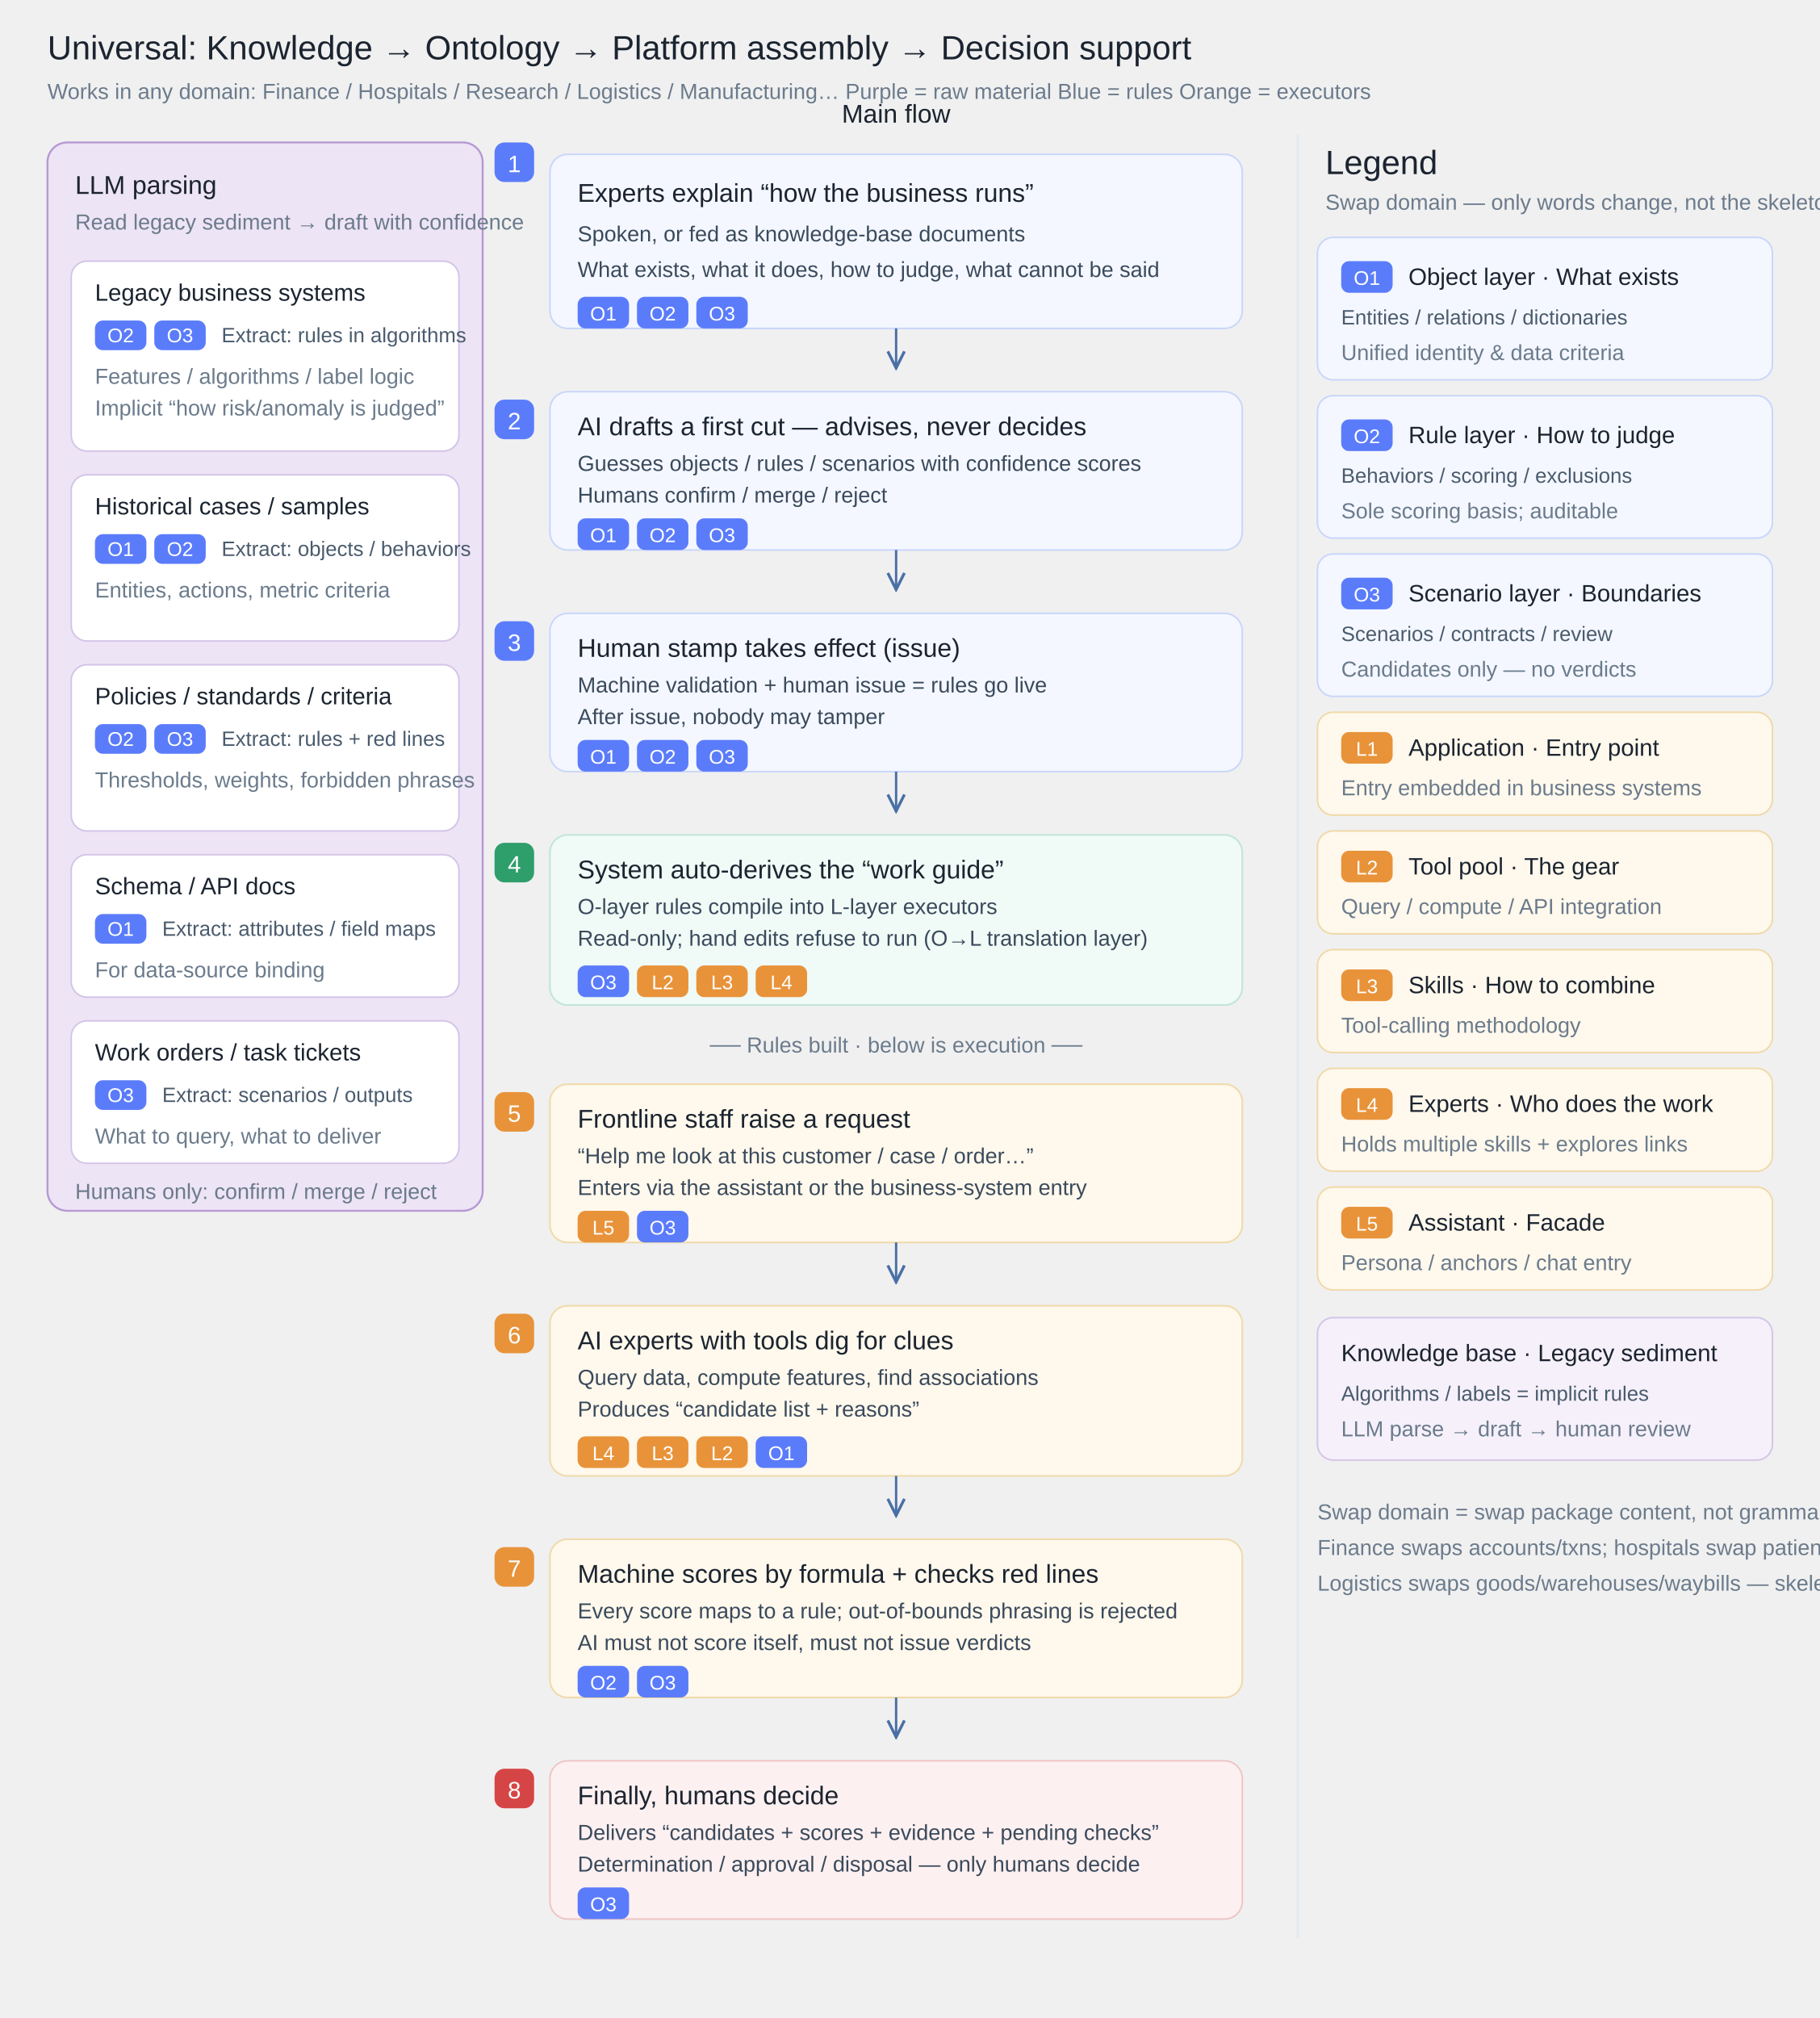
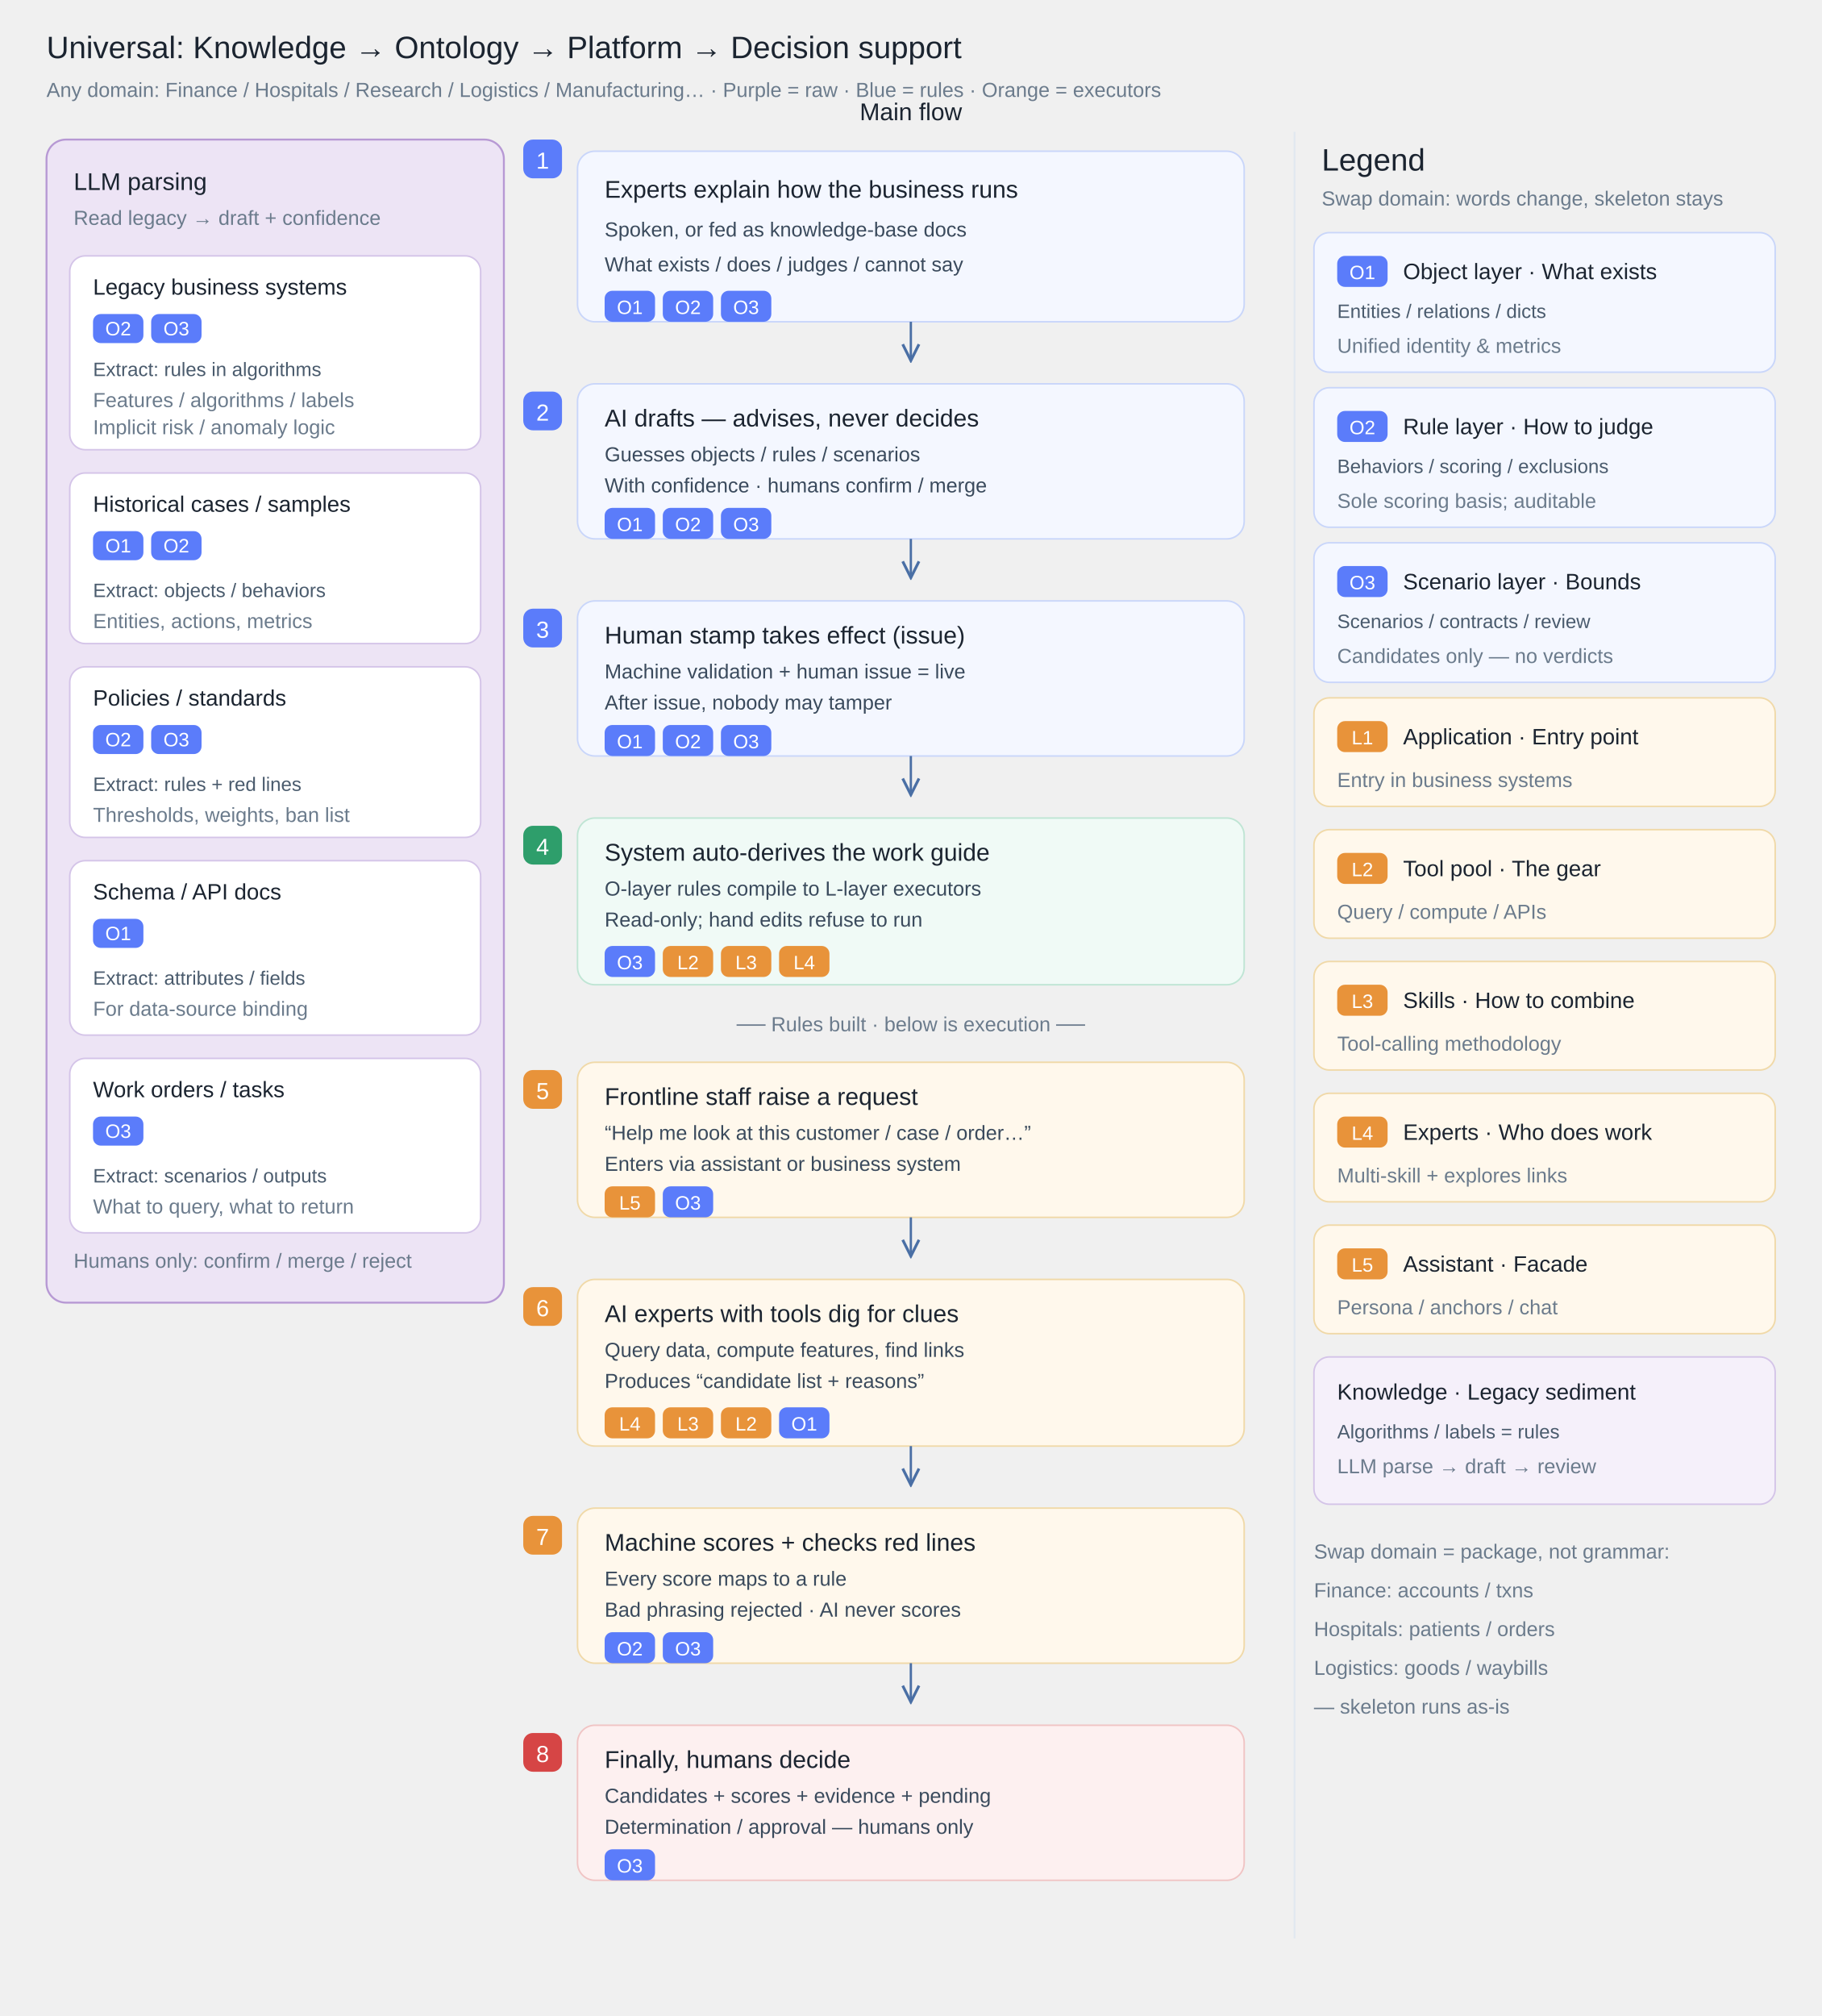
- <svg xmlns="http://www.w3.org/2000/svg" viewBox="0 0 920 1020">
+ <svg xmlns="http://www.w3.org/2000/svg" viewBox="0 0 940 1040">
  <defs>
    <marker id="a1" markerWidth="9" markerHeight="9" refX="8" refY="4.5" orient="auto">
      <path d="M1,1 L8,4.5 L1,8" fill="none" stroke="#4A6FA5" stroke-width="1.2" />
    </marker>
  </defs>
  <style>
-     .hd { font: 17px/500 -apple-system,'Segoe UI','Helvetica Neue',Arial,sans-serif; fill:#1B2430; }
-     .tt { font: 13px/500 -apple-system,'Segoe UI','Helvetica Neue',Arial,sans-serif; fill:#1B2430; }
-     .bd { font: 11px/400 -apple-system,'Segoe UI','Helvetica Neue',Arial,sans-serif; fill:#3A4A5C; }
-     .sm { font: 11px/400 -apple-system,'Segoe UI','Helvetica Neue',Arial,sans-serif; fill:#6B7B8C; }
+     .hd { font: 16px/500 -apple-system,'Segoe UI','Helvetica Neue',Arial,sans-serif; fill:#1B2430; }
+     .tt { font: 12.5px/500 -apple-system,'Segoe UI','Helvetica Neue',Arial,sans-serif; fill:#1B2430; }
+     .bd { font: 10.5px/400 -apple-system,'Segoe UI','Helvetica Neue',Arial,sans-serif; fill:#3A4A5C; }
+     .sm { font: 10.5px/400 -apple-system,'Segoe UI','Helvetica Neue',Arial,sans-serif; fill:#6B7B8C; }
    .kw { font: 12px/500 -apple-system,'Segoe UI','Helvetica Neue',Arial,sans-serif; fill:#FFFFFF; }
    .chip { font: 10px/500 -apple-system,'Segoe UI','Helvetica Neue',Arial,sans-serif; fill:#FFFFFF; }
-     .lgT { font: 12px/500 -apple-system,'Segoe UI','Helvetica Neue',Arial,sans-serif; fill:#1B2430; }
-     .lgB { font: 10.5px/400 -apple-system,'Segoe UI','Helvetica Neue',Arial,sans-serif; fill:#4A5B6D; }
+     .lgT { font: 11.5px/500 -apple-system,'Segoe UI','Helvetica Neue',Arial,sans-serif; fill:#1B2430; }
+     .lgB { font: 10px/400 -apple-system,'Segoe UI','Helvetica Neue',Arial,sans-serif; fill:#4A5B6D; }
  </style>
-   <text x="24" y="30" class="hd">Universal: Knowledge → Ontology → Platform assembly → Decision support</text>
-   <text x="24" y="50" class="sm">Works in any domain: Finance / Hospitals / Research / Logistics / Manufacturing…   Purple = raw material   Blue = rules   Orange = executors</text>
-   <rect x="24" y="72" width="220" height="540" rx="10" fill="#EDE4F5" stroke="#B799D4" stroke-width="1" />
+   <text x="24" y="30" class="hd">Universal: Knowledge → Ontology → Platform → Decision support</text>
+   <text x="24" y="50" class="sm">Any domain: Finance / Hospitals / Research / Logistics / Manufacturing…  ·  Purple = raw  ·  Blue = rules  ·  Orange = executors</text>
+   <rect x="24" y="72" width="236" height="600" rx="10" fill="#EDE4F5" stroke="#B799D4" stroke-width="1" />
  <text x="38" y="98" class="tt">LLM parsing</text>
-   <text x="38" y="116" class="sm">Read legacy sediment → draft with confidence</text>
-   <rect x="36" y="132" width="196" height="96" rx="8" fill="#FFFFFF" stroke="#D4C4E8" stroke-width="0.8" />
+   <text x="38" y="116" class="sm">Read legacy → draft + confidence</text>
+   <rect x="36" y="132" width="212" height="100" rx="8" fill="#FFFFFF" stroke="#D4C4E8" stroke-width="0.8" />
  <text x="48" y="152" class="lgT">Legacy business systems</text>
  <rect x="48" y="162" width="26" height="15" rx="4" fill="#5B7CFA" />
  <text x="61" y="173" class="chip" text-anchor="middle">O2</text>
  <rect x="78" y="162" width="26" height="15" rx="4" fill="#5B7CFA" />
  <text x="91" y="173" class="chip" text-anchor="middle">O3</text>
-   <text x="112" y="173" class="lgB">Extract: rules in algorithms</text>
-   <text x="48" y="194" class="sm">Features / algorithms / label logic</text>
-   <text x="48" y="210" class="sm">Implicit “how risk/anomaly is judged”</text>
-   <rect x="36" y="240" width="196" height="84" rx="8" fill="#FFFFFF" stroke="#D4C4E8" stroke-width="0.8" />
-   <text x="48" y="260" class="lgT">Historical cases / samples</text>
-   <rect x="48" y="270" width="26" height="15" rx="4" fill="#5B7CFA" />
-   <text x="61" y="281" class="chip" text-anchor="middle">O1</text>
-   <rect x="78" y="270" width="26" height="15" rx="4" fill="#5B7CFA" />
-   <text x="91" y="281" class="chip" text-anchor="middle">O2</text>
-   <text x="112" y="281" class="lgB">Extract: objects / behaviors</text>
-   <text x="48" y="302" class="sm">Entities, actions, metric criteria</text>
-   <rect x="36" y="336" width="196" height="84" rx="8" fill="#FFFFFF" stroke="#D4C4E8" stroke-width="0.8" />
-   <text x="48" y="356" class="lgT">Policies / standards / criteria</text>
-   <rect x="48" y="366" width="26" height="15" rx="4" fill="#5B7CFA" />
-   <text x="61" y="377" class="chip" text-anchor="middle">O2</text>
-   <rect x="78" y="366" width="26" height="15" rx="4" fill="#5B7CFA" />
-   <text x="91" y="377" class="chip" text-anchor="middle">O3</text>
-   <text x="112" y="377" class="lgB">Extract: rules + red lines</text>
-   <text x="48" y="398" class="sm">Thresholds, weights, forbidden phrases</text>
-   <rect x="36" y="432" width="196" height="72" rx="8" fill="#FFFFFF" stroke="#D4C4E8" stroke-width="0.8" />
-   <text x="48" y="452" class="lgT">Schema / API docs</text>
-   <rect x="48" y="462" width="26" height="15" rx="4" fill="#5B7CFA" />
-   <text x="61" y="473" class="chip" text-anchor="middle">O1</text>
-   <text x="82" y="473" class="lgB">Extract: attributes / field maps</text>
-   <text x="48" y="494" class="sm">For data-source binding</text>
-   <rect x="36" y="516" width="196" height="72" rx="8" fill="#FFFFFF" stroke="#D4C4E8" stroke-width="0.8" />
-   <text x="48" y="536" class="lgT">Work orders / task tickets</text>
-   <rect x="48" y="546" width="26" height="15" rx="4" fill="#5B7CFA" />
-   <text x="61" y="557" class="chip" text-anchor="middle">O3</text>
-   <text x="82" y="557" class="lgB">Extract: scenarios / outputs</text>
-   <text x="48" y="578" class="sm">What to query, what to deliver</text>
-   <text x="38" y="606" class="sm">Humans only: confirm / merge / reject</text>
-   <text x="453" y="62" class="tt" text-anchor="middle">Main flow</text>
-   <rect x="250" y="72" width="20" height="20" rx="5" fill="#5B7CFA" />
-   <text x="260" y="87" class="kw" text-anchor="middle">1</text>
-   <rect x="278" y="78" width="350" height="88" rx="9" fill="#F4F7FF" stroke="#C9D6FA" stroke-width="0.8" />
-   <text x="292" y="102" class="tt">Experts explain “how the business runs”</text>
-   <text x="292" y="122" class="bd">Spoken, or fed as knowledge-base documents</text>
-   <text x="292" y="140" class="bd">What exists, what it does, how to judge, what cannot be said</text>
-   <rect x="292" y="150" width="26" height="16" rx="4" fill="#5B7CFA" />
-   <text x="305" y="162" class="chip" text-anchor="middle">O1</text>
-   <rect x="322" y="150" width="26" height="16" rx="4" fill="#5B7CFA" />
-   <text x="335" y="162" class="chip" text-anchor="middle">O2</text>
-   <rect x="352" y="150" width="26" height="16" rx="4" fill="#5B7CFA" />
-   <text x="365" y="162" class="chip" text-anchor="middle">O3</text>
-   <line x1="453" y1="166" x2="453" y2="186" stroke="#4A6FA5" stroke-width="1.2" marker-end="url(#a1)" />
-   <rect x="250" y="202" width="20" height="20" rx="5" fill="#5B7CFA" />
-   <text x="260" y="217" class="kw" text-anchor="middle">2</text>
-   <rect x="278" y="198" width="350" height="80" rx="9" fill="#F4F7FF" stroke="#C9D6FA" stroke-width="0.8" />
-   <text x="292" y="220" class="tt">AI drafts a first cut — advises, never decides</text>
-   <text x="292" y="238" class="bd">Guesses objects / rules / scenarios with confidence scores</text>
-   <text x="292" y="254" class="bd">Humans confirm / merge / reject</text>
-   <rect x="292" y="262" width="26" height="16" rx="4" fill="#5B7CFA" />
-   <text x="305" y="274" class="chip" text-anchor="middle">O1</text>
-   <rect x="322" y="262" width="26" height="16" rx="4" fill="#5B7CFA" />
-   <text x="335" y="274" class="chip" text-anchor="middle">O2</text>
-   <rect x="352" y="262" width="26" height="16" rx="4" fill="#5B7CFA" />
-   <text x="365" y="274" class="chip" text-anchor="middle">O3</text>
-   <line x1="453" y1="278" x2="453" y2="298" stroke="#4A6FA5" stroke-width="1.2" marker-end="url(#a1)" />
-   <rect x="250" y="314" width="20" height="20" rx="5" fill="#5B7CFA" />
-   <text x="260" y="329" class="kw" text-anchor="middle">3</text>
-   <rect x="278" y="310" width="350" height="80" rx="9" fill="#F4F7FF" stroke="#C9D6FA" stroke-width="0.8" />
-   <text x="292" y="332" class="tt">Human stamp takes effect (issue)</text>
-   <text x="292" y="350" class="bd">Machine validation + human issue = rules go live</text>
-   <text x="292" y="366" class="bd">After issue, nobody may tamper</text>
-   <rect x="292" y="374" width="26" height="16" rx="4" fill="#5B7CFA" />
-   <text x="305" y="386" class="chip" text-anchor="middle">O1</text>
-   <rect x="322" y="374" width="26" height="16" rx="4" fill="#5B7CFA" />
-   <text x="335" y="386" class="chip" text-anchor="middle">O2</text>
-   <rect x="352" y="374" width="26" height="16" rx="4" fill="#5B7CFA" />
-   <text x="365" y="386" class="chip" text-anchor="middle">O3</text>
-   <line x1="453" y1="390" x2="453" y2="410" stroke="#4A6FA5" stroke-width="1.2" marker-end="url(#a1)" />
-   <rect x="250" y="426" width="20" height="20" rx="5" fill="#2E9E6B" />
-   <text x="260" y="441" class="kw" text-anchor="middle">4</text>
-   <rect x="278" y="422" width="350" height="86" rx="9" fill="#F0FAF6" stroke="#BFE5D4" stroke-width="0.8" />
-   <text x="292" y="444" class="tt">System auto-derives the “work guide”</text>
-   <text x="292" y="462" class="bd">O-layer rules compile into L-layer executors</text>
-   <text x="292" y="478" class="bd">Read-only; hand edits refuse to run (O→L translation layer)</text>
-   <rect x="292" y="488" width="26" height="16" rx="4" fill="#5B7CFA" />
-   <text x="305" y="500" class="chip" text-anchor="middle">O3</text>
-   <rect x="322" y="488" width="26" height="16" rx="4" fill="#E8933A" />
-   <text x="335" y="500" class="chip" text-anchor="middle">L2</text>
-   <rect x="352" y="488" width="26" height="16" rx="4" fill="#E8933A" />
-   <text x="365" y="500" class="chip" text-anchor="middle">L3</text>
-   <rect x="382" y="488" width="26" height="16" rx="4" fill="#E8933A" />
-   <text x="395" y="500" class="chip" text-anchor="middle">L4</text>
-   <text x="453" y="532" class="sm" text-anchor="middle">── Rules built · below is execution ──</text>
-   <rect x="250" y="552" width="20" height="20" rx="5" fill="#E8933A" />
-   <text x="260" y="567" class="kw" text-anchor="middle">5</text>
-   <rect x="278" y="548" width="350" height="80" rx="9" fill="#FFF8EC" stroke="#F0D9A8" stroke-width="0.8" />
-   <text x="292" y="570" class="tt">Frontline staff raise a request</text>
-   <text x="292" y="588" class="bd">“Help me look at this customer / case / order…”</text>
-   <text x="292" y="604" class="bd">Enters via the assistant or the business-system entry</text>
-   <rect x="292" y="612" width="26" height="16" rx="4" fill="#E8933A" />
-   <text x="305" y="624" class="chip" text-anchor="middle">L5</text>
-   <rect x="322" y="612" width="26" height="16" rx="4" fill="#5B7CFA" />
-   <text x="335" y="624" class="chip" text-anchor="middle">O3</text>
-   <line x1="453" y1="628" x2="453" y2="648" stroke="#4A6FA5" stroke-width="1.2" marker-end="url(#a1)" />
-   <rect x="250" y="664" width="20" height="20" rx="5" fill="#E8933A" />
-   <text x="260" y="679" class="kw" text-anchor="middle">6</text>
-   <rect x="278" y="660" width="350" height="86" rx="9" fill="#FFF8EC" stroke="#F0D9A8" stroke-width="0.8" />
-   <text x="292" y="682" class="tt">AI experts with tools dig for clues</text>
-   <text x="292" y="700" class="bd">Query data, compute features, find associations</text>
-   <text x="292" y="716" class="bd">Produces “candidate list + reasons”</text>
-   <rect x="292" y="726" width="26" height="16" rx="4" fill="#E8933A" />
-   <text x="305" y="738" class="chip" text-anchor="middle">L4</text>
-   <rect x="322" y="726" width="26" height="16" rx="4" fill="#E8933A" />
-   <text x="335" y="738" class="chip" text-anchor="middle">L3</text>
-   <rect x="352" y="726" width="26" height="16" rx="4" fill="#E8933A" />
-   <text x="365" y="738" class="chip" text-anchor="middle">L2</text>
-   <rect x="382" y="726" width="26" height="16" rx="4" fill="#5B7CFA" />
-   <text x="395" y="738" class="chip" text-anchor="middle">O1</text>
-   <line x1="453" y1="746" x2="453" y2="766" stroke="#4A6FA5" stroke-width="1.2" marker-end="url(#a1)" />
-   <rect x="250" y="782" width="20" height="20" rx="5" fill="#E8933A" />
-   <text x="260" y="797" class="kw" text-anchor="middle">7</text>
-   <rect x="278" y="778" width="350" height="80" rx="9" fill="#FFF8EC" stroke="#F0D9A8" stroke-width="0.8" />
-   <text x="292" y="800" class="tt">Machine scores by formula + checks red lines</text>
-   <text x="292" y="818" class="bd">Every score maps to a rule; out-of-bounds phrasing is rejected</text>
-   <text x="292" y="834" class="bd">AI must not score itself, must not issue verdicts</text>
-   <rect x="292" y="842" width="26" height="16" rx="4" fill="#5B7CFA" />
-   <text x="305" y="854" class="chip" text-anchor="middle">O2</text>
-   <rect x="322" y="842" width="26" height="16" rx="4" fill="#5B7CFA" />
-   <text x="335" y="854" class="chip" text-anchor="middle">O3</text>
-   <line x1="453" y1="858" x2="453" y2="878" stroke="#4A6FA5" stroke-width="1.2" marker-end="url(#a1)" />
-   <rect x="250" y="894" width="20" height="20" rx="5" fill="#D64545" />
-   <text x="260" y="909" class="kw" text-anchor="middle">8</text>
-   <rect x="278" y="890" width="350" height="80" rx="9" fill="#FDF0F0" stroke="#F0C4C4" stroke-width="0.8" />
-   <text x="292" y="912" class="tt">Finally, humans decide</text>
-   <text x="292" y="930" class="bd">Delivers “candidates + scores + evidence + pending checks”</text>
-   <text x="292" y="946" class="bd">Determination / approval / disposal — only humans decide</text>
-   <rect x="292" y="954" width="26" height="16" rx="4" fill="#5B7CFA" />
-   <text x="305" y="966" class="chip" text-anchor="middle">O3</text>
-   <line x1="656" y1="68" x2="656" y2="980" stroke="#E2E8F0" stroke-width="1" />
-   <text x="670" y="88" class="hd">Legend</text>
-   <text x="670" y="106" class="sm">Swap domain — only words change, not the skeleton</text>
-   <rect x="666" y="120" width="230" height="72" rx="8" fill="#F4F7FF" stroke="#C9D6FA" stroke-width="0.8" />
-   <rect x="678" y="132" width="26" height="16" rx="4" fill="#5B7CFA" />
-   <text x="691" y="144" class="chip" text-anchor="middle">O1</text>
-   <text x="712" y="144" class="lgT">Object layer · What exists</text>
-   <text x="678" y="164" class="lgB">Entities / relations / dictionaries</text>
-   <text x="678" y="182" class="sm">Unified identity &amp; data criteria</text>
-   <rect x="666" y="200" width="230" height="72" rx="8" fill="#F4F7FF" stroke="#C9D6FA" stroke-width="0.8" />
-   <rect x="678" y="212" width="26" height="16" rx="4" fill="#5B7CFA" />
-   <text x="691" y="224" class="chip" text-anchor="middle">O2</text>
-   <text x="712" y="224" class="lgT">Rule layer · How to judge</text>
-   <text x="678" y="244" class="lgB">Behaviors / scoring / exclusions</text>
-   <text x="678" y="262" class="sm">Sole scoring basis; auditable</text>
-   <rect x="666" y="280" width="230" height="72" rx="8" fill="#F4F7FF" stroke="#C9D6FA" stroke-width="0.8" />
-   <rect x="678" y="292" width="26" height="16" rx="4" fill="#5B7CFA" />
-   <text x="691" y="304" class="chip" text-anchor="middle">O3</text>
-   <text x="712" y="304" class="lgT">Scenario layer · Boundaries</text>
-   <text x="678" y="324" class="lgB">Scenarios / contracts / review</text>
-   <text x="678" y="342" class="sm">Candidates only — no verdicts</text>
-   <rect x="666" y="360" width="230" height="52" rx="8" fill="#FFF8EC" stroke="#F0D9A8" stroke-width="0.8" />
-   <rect x="678" y="370" width="26" height="16" rx="4" fill="#E8933A" />
-   <text x="691" y="382" class="chip" text-anchor="middle">L1</text>
-   <text x="712" y="382" class="lgT">Application · Entry point</text>
-   <text x="678" y="402" class="sm">Entry embedded in business systems</text>
-   <rect x="666" y="420" width="230" height="52" rx="8" fill="#FFF8EC" stroke="#F0D9A8" stroke-width="0.8" />
-   <rect x="678" y="430" width="26" height="16" rx="4" fill="#E8933A" />
-   <text x="691" y="442" class="chip" text-anchor="middle">L2</text>
-   <text x="712" y="442" class="lgT">Tool pool · The gear</text>
-   <text x="678" y="462" class="sm">Query / compute / API integration</text>
-   <rect x="666" y="480" width="230" height="52" rx="8" fill="#FFF8EC" stroke="#F0D9A8" stroke-width="0.8" />
-   <rect x="678" y="490" width="26" height="16" rx="4" fill="#E8933A" />
-   <text x="691" y="502" class="chip" text-anchor="middle">L3</text>
-   <text x="712" y="502" class="lgT">Skills · How to combine</text>
-   <text x="678" y="522" class="sm">Tool-calling methodology</text>
-   <rect x="666" y="540" width="230" height="52" rx="8" fill="#FFF8EC" stroke="#F0D9A8" stroke-width="0.8" />
-   <rect x="678" y="550" width="26" height="16" rx="4" fill="#E8933A" />
-   <text x="691" y="562" class="chip" text-anchor="middle">L4</text>
-   <text x="712" y="562" class="lgT">Experts · Who does the work</text>
-   <text x="678" y="582" class="sm">Holds multiple skills + explores links</text>
-   <rect x="666" y="600" width="230" height="52" rx="8" fill="#FFF8EC" stroke="#F0D9A8" stroke-width="0.8" />
-   <rect x="678" y="610" width="26" height="16" rx="4" fill="#E8933A" />
-   <text x="691" y="622" class="chip" text-anchor="middle">L5</text>
-   <text x="712" y="622" class="lgT">Assistant · Facade</text>
-   <text x="678" y="642" class="sm">Persona / anchors / chat entry</text>
-   <rect x="666" y="666" width="230" height="72" rx="8" fill="#F5F0FA" stroke="#D4C4E8" stroke-width="0.8" />
-   <text x="678" y="688" class="lgT">Knowledge base · Legacy sediment</text>
-   <text x="678" y="708" class="lgB">Algorithms / labels = implicit rules</text>
-   <text x="678" y="726" class="sm">LLM parse → draft → human review</text>
-   <text x="666" y="768" class="sm">Swap domain = swap package content, not grammar:</text>
-   <text x="666" y="786" class="sm">Finance swaps accounts/txns; hospitals swap patients/orders</text>
-   <text x="666" y="804" class="sm">Logistics swaps goods/warehouses/waybills — skeleton runs as-is</text>
+   <text x="48" y="194" class="lgB">Extract: rules in algorithms</text>
+   <text x="48" y="210" class="sm">Features / algorithms / labels</text>
+   <text x="48" y="224" class="sm">Implicit risk / anomaly logic</text>
+   <rect x="36" y="244" width="212" height="88" rx="8" fill="#FFFFFF" stroke="#D4C4E8" stroke-width="0.8" />
+   <text x="48" y="264" class="lgT">Historical cases / samples</text>
+   <rect x="48" y="274" width="26" height="15" rx="4" fill="#5B7CFA" />
+   <text x="61" y="285" class="chip" text-anchor="middle">O1</text>
+   <rect x="78" y="274" width="26" height="15" rx="4" fill="#5B7CFA" />
+   <text x="91" y="285" class="chip" text-anchor="middle">O2</text>
+   <text x="48" y="308" class="lgB">Extract: objects / behaviors</text>
+   <text x="48" y="324" class="sm">Entities, actions, metrics</text>
+   <rect x="36" y="344" width="212" height="88" rx="8" fill="#FFFFFF" stroke="#D4C4E8" stroke-width="0.8" />
+   <text x="48" y="364" class="lgT">Policies / standards</text>
+   <rect x="48" y="374" width="26" height="15" rx="4" fill="#5B7CFA" />
+   <text x="61" y="385" class="chip" text-anchor="middle">O2</text>
+   <rect x="78" y="374" width="26" height="15" rx="4" fill="#5B7CFA" />
+   <text x="91" y="385" class="chip" text-anchor="middle">O3</text>
+   <text x="48" y="408" class="lgB">Extract: rules + red lines</text>
+   <text x="48" y="424" class="sm">Thresholds, weights, ban list</text>
+   <rect x="36" y="444" width="212" height="90" rx="8" fill="#FFFFFF" stroke="#D4C4E8" stroke-width="0.8" />
+   <text x="48" y="464" class="lgT">Schema / API docs</text>
+   <rect x="48" y="474" width="26" height="15" rx="4" fill="#5B7CFA" />
+   <text x="61" y="485" class="chip" text-anchor="middle">O1</text>
+   <text x="48" y="508" class="lgB">Extract: attributes / fields</text>
+   <text x="48" y="524" class="sm">For data-source binding</text>
+   <rect x="36" y="546" width="212" height="90" rx="8" fill="#FFFFFF" stroke="#D4C4E8" stroke-width="0.8" />
+   <text x="48" y="566" class="lgT">Work orders / tasks</text>
+   <rect x="48" y="576" width="26" height="15" rx="4" fill="#5B7CFA" />
+   <text x="61" y="587" class="chip" text-anchor="middle">O3</text>
+   <text x="48" y="610" class="lgB">Extract: scenarios / outputs</text>
+   <text x="48" y="626" class="sm">What to query, what to return</text>
+   <text x="38" y="654" class="sm">Humans only: confirm / merge / reject</text>
+   <text x="470" y="62" class="tt" text-anchor="middle">Main flow</text>
+   <rect x="270" y="72" width="20" height="20" rx="5" fill="#5B7CFA" />
+   <text x="280" y="87" class="kw" text-anchor="middle">1</text>
+   <rect x="298" y="78" width="344" height="88" rx="9" fill="#F4F7FF" stroke="#C9D6FA" stroke-width="0.8" />
+   <text x="312" y="102" class="tt">Experts explain how the business runs</text>
+   <text x="312" y="122" class="bd">Spoken, or fed as knowledge-base docs</text>
+   <text x="312" y="140" class="bd">What exists / does / judges / cannot say</text>
+   <rect x="312" y="150" width="26" height="16" rx="4" fill="#5B7CFA" />
+   <text x="325" y="162" class="chip" text-anchor="middle">O1</text>
+   <rect x="342" y="150" width="26" height="16" rx="4" fill="#5B7CFA" />
+   <text x="355" y="162" class="chip" text-anchor="middle">O2</text>
+   <rect x="372" y="150" width="26" height="16" rx="4" fill="#5B7CFA" />
+   <text x="385" y="162" class="chip" text-anchor="middle">O3</text>
+   <line x1="470" y1="166" x2="470" y2="186" stroke="#4A6FA5" stroke-width="1.2" marker-end="url(#a1)" />
+   <rect x="270" y="202" width="20" height="20" rx="5" fill="#5B7CFA" />
+   <text x="280" y="217" class="kw" text-anchor="middle">2</text>
+   <rect x="298" y="198" width="344" height="80" rx="9" fill="#F4F7FF" stroke="#C9D6FA" stroke-width="0.8" />
+   <text x="312" y="220" class="tt">AI drafts — advises, never decides</text>
+   <text x="312" y="238" class="bd">Guesses objects / rules / scenarios</text>
+   <text x="312" y="254" class="bd">With confidence · humans confirm / merge</text>
+   <rect x="312" y="262" width="26" height="16" rx="4" fill="#5B7CFA" />
+   <text x="325" y="274" class="chip" text-anchor="middle">O1</text>
+   <rect x="342" y="262" width="26" height="16" rx="4" fill="#5B7CFA" />
+   <text x="355" y="274" class="chip" text-anchor="middle">O2</text>
+   <rect x="372" y="262" width="26" height="16" rx="4" fill="#5B7CFA" />
+   <text x="385" y="274" class="chip" text-anchor="middle">O3</text>
+   <line x1="470" y1="278" x2="470" y2="298" stroke="#4A6FA5" stroke-width="1.2" marker-end="url(#a1)" />
+   <rect x="270" y="314" width="20" height="20" rx="5" fill="#5B7CFA" />
+   <text x="280" y="329" class="kw" text-anchor="middle">3</text>
+   <rect x="298" y="310" width="344" height="80" rx="9" fill="#F4F7FF" stroke="#C9D6FA" stroke-width="0.8" />
+   <text x="312" y="332" class="tt">Human stamp takes effect (issue)</text>
+   <text x="312" y="350" class="bd">Machine validation + human issue = live</text>
+   <text x="312" y="366" class="bd">After issue, nobody may tamper</text>
+   <rect x="312" y="374" width="26" height="16" rx="4" fill="#5B7CFA" />
+   <text x="325" y="386" class="chip" text-anchor="middle">O1</text>
+   <rect x="342" y="374" width="26" height="16" rx="4" fill="#5B7CFA" />
+   <text x="355" y="386" class="chip" text-anchor="middle">O2</text>
+   <rect x="372" y="374" width="26" height="16" rx="4" fill="#5B7CFA" />
+   <text x="385" y="386" class="chip" text-anchor="middle">O3</text>
+   <line x1="470" y1="390" x2="470" y2="410" stroke="#4A6FA5" stroke-width="1.2" marker-end="url(#a1)" />
+   <rect x="270" y="426" width="20" height="20" rx="5" fill="#2E9E6B" />
+   <text x="280" y="441" class="kw" text-anchor="middle">4</text>
+   <rect x="298" y="422" width="344" height="86" rx="9" fill="#F0FAF6" stroke="#BFE5D4" stroke-width="0.8" />
+   <text x="312" y="444" class="tt">System auto-derives the work guide</text>
+   <text x="312" y="462" class="bd">O-layer rules compile to L-layer executors</text>
+   <text x="312" y="478" class="bd">Read-only; hand edits refuse to run</text>
+   <rect x="312" y="488" width="26" height="16" rx="4" fill="#5B7CFA" />
+   <text x="325" y="500" class="chip" text-anchor="middle">O3</text>
+   <rect x="342" y="488" width="26" height="16" rx="4" fill="#E8933A" />
+   <text x="355" y="500" class="chip" text-anchor="middle">L2</text>
+   <rect x="372" y="488" width="26" height="16" rx="4" fill="#E8933A" />
+   <text x="385" y="500" class="chip" text-anchor="middle">L3</text>
+   <rect x="402" y="488" width="26" height="16" rx="4" fill="#E8933A" />
+   <text x="415" y="500" class="chip" text-anchor="middle">L4</text>
+   <text x="470" y="532" class="sm" text-anchor="middle">── Rules built · below is execution ──</text>
+   <rect x="270" y="552" width="20" height="20" rx="5" fill="#E8933A" />
+   <text x="280" y="567" class="kw" text-anchor="middle">5</text>
+   <rect x="298" y="548" width="344" height="80" rx="9" fill="#FFF8EC" stroke="#F0D9A8" stroke-width="0.8" />
+   <text x="312" y="570" class="tt">Frontline staff raise a request</text>
+   <text x="312" y="588" class="bd">“Help me look at this customer / case / order…”</text>
+   <text x="312" y="604" class="bd">Enters via assistant or business system</text>
+   <rect x="312" y="612" width="26" height="16" rx="4" fill="#E8933A" />
+   <text x="325" y="624" class="chip" text-anchor="middle">L5</text>
+   <rect x="342" y="612" width="26" height="16" rx="4" fill="#5B7CFA" />
+   <text x="355" y="624" class="chip" text-anchor="middle">O3</text>
+   <line x1="470" y1="628" x2="470" y2="648" stroke="#4A6FA5" stroke-width="1.2" marker-end="url(#a1)" />
+   <rect x="270" y="664" width="20" height="20" rx="5" fill="#E8933A" />
+   <text x="280" y="679" class="kw" text-anchor="middle">6</text>
+   <rect x="298" y="660" width="344" height="86" rx="9" fill="#FFF8EC" stroke="#F0D9A8" stroke-width="0.8" />
+   <text x="312" y="682" class="tt">AI experts with tools dig for clues</text>
+   <text x="312" y="700" class="bd">Query data, compute features, find links</text>
+   <text x="312" y="716" class="bd">Produces “candidate list + reasons”</text>
+   <rect x="312" y="726" width="26" height="16" rx="4" fill="#E8933A" />
+   <text x="325" y="738" class="chip" text-anchor="middle">L4</text>
+   <rect x="342" y="726" width="26" height="16" rx="4" fill="#E8933A" />
+   <text x="355" y="738" class="chip" text-anchor="middle">L3</text>
+   <rect x="372" y="726" width="26" height="16" rx="4" fill="#E8933A" />
+   <text x="385" y="738" class="chip" text-anchor="middle">L2</text>
+   <rect x="402" y="726" width="26" height="16" rx="4" fill="#5B7CFA" />
+   <text x="415" y="738" class="chip" text-anchor="middle">O1</text>
+   <line x1="470" y1="746" x2="470" y2="766" stroke="#4A6FA5" stroke-width="1.2" marker-end="url(#a1)" />
+   <rect x="270" y="782" width="20" height="20" rx="5" fill="#E8933A" />
+   <text x="280" y="797" class="kw" text-anchor="middle">7</text>
+   <rect x="298" y="778" width="344" height="80" rx="9" fill="#FFF8EC" stroke="#F0D9A8" stroke-width="0.8" />
+   <text x="312" y="800" class="tt">Machine scores + checks red lines</text>
+   <text x="312" y="818" class="bd">Every score maps to a rule</text>
+   <text x="312" y="834" class="bd">Bad phrasing rejected · AI never scores</text>
+   <rect x="312" y="842" width="26" height="16" rx="4" fill="#5B7CFA" />
+   <text x="325" y="854" class="chip" text-anchor="middle">O2</text>
+   <rect x="342" y="842" width="26" height="16" rx="4" fill="#5B7CFA" />
+   <text x="355" y="854" class="chip" text-anchor="middle">O3</text>
+   <line x1="470" y1="858" x2="470" y2="878" stroke="#4A6FA5" stroke-width="1.2" marker-end="url(#a1)" />
+   <rect x="270" y="894" width="20" height="20" rx="5" fill="#D64545" />
+   <text x="280" y="909" class="kw" text-anchor="middle">8</text>
+   <rect x="298" y="890" width="344" height="80" rx="9" fill="#FDF0F0" stroke="#F0C4C4" stroke-width="0.8" />
+   <text x="312" y="912" class="tt">Finally, humans decide</text>
+   <text x="312" y="930" class="bd">Candidates + scores + evidence + pending</text>
+   <text x="312" y="946" class="bd">Determination / approval — humans only</text>
+   <rect x="312" y="954" width="26" height="16" rx="4" fill="#5B7CFA" />
+   <text x="325" y="966" class="chip" text-anchor="middle">O3</text>
+   <line x1="668" y1="68" x2="668" y2="1000" stroke="#E2E8F0" stroke-width="1" />
+   <text x="682" y="88" class="hd">Legend</text>
+   <text x="682" y="106" class="sm">Swap domain: words change, skeleton stays</text>
+   <rect x="678" y="120" width="238" height="72" rx="8" fill="#F4F7FF" stroke="#C9D6FA" stroke-width="0.8" />
+   <rect x="690" y="132" width="26" height="16" rx="4" fill="#5B7CFA" />
+   <text x="703" y="144" class="chip" text-anchor="middle">O1</text>
+   <text x="724" y="144" class="lgT">Object layer · What exists</text>
+   <text x="690" y="164" class="lgB">Entities / relations / dicts</text>
+   <text x="690" y="182" class="sm">Unified identity &amp; metrics</text>
+   <rect x="678" y="200" width="238" height="72" rx="8" fill="#F4F7FF" stroke="#C9D6FA" stroke-width="0.8" />
+   <rect x="690" y="212" width="26" height="16" rx="4" fill="#5B7CFA" />
+   <text x="703" y="224" class="chip" text-anchor="middle">O2</text>
+   <text x="724" y="224" class="lgT">Rule layer · How to judge</text>
+   <text x="690" y="244" class="lgB">Behaviors / scoring / exclusions</text>
+   <text x="690" y="262" class="sm">Sole scoring basis; auditable</text>
+   <rect x="678" y="280" width="238" height="72" rx="8" fill="#F4F7FF" stroke="#C9D6FA" stroke-width="0.8" />
+   <rect x="690" y="292" width="26" height="16" rx="4" fill="#5B7CFA" />
+   <text x="703" y="304" class="chip" text-anchor="middle">O3</text>
+   <text x="724" y="304" class="lgT">Scenario layer · Bounds</text>
+   <text x="690" y="324" class="lgB">Scenarios / contracts / review</text>
+   <text x="690" y="342" class="sm">Candidates only — no verdicts</text>
+   <rect x="678" y="360" width="238" height="56" rx="8" fill="#FFF8EC" stroke="#F0D9A8" stroke-width="0.8" />
+   <rect x="690" y="372" width="26" height="16" rx="4" fill="#E8933A" />
+   <text x="703" y="384" class="chip" text-anchor="middle">L1</text>
+   <text x="724" y="384" class="lgT">Application · Entry point</text>
+   <text x="690" y="406" class="sm">Entry in business systems</text>
+   <rect x="678" y="428" width="238" height="56" rx="8" fill="#FFF8EC" stroke="#F0D9A8" stroke-width="0.8" />
+   <rect x="690" y="440" width="26" height="16" rx="4" fill="#E8933A" />
+   <text x="703" y="452" class="chip" text-anchor="middle">L2</text>
+   <text x="724" y="452" class="lgT">Tool pool · The gear</text>
+   <text x="690" y="474" class="sm">Query / compute / APIs</text>
+   <rect x="678" y="496" width="238" height="56" rx="8" fill="#FFF8EC" stroke="#F0D9A8" stroke-width="0.8" />
+   <rect x="690" y="508" width="26" height="16" rx="4" fill="#E8933A" />
+   <text x="703" y="520" class="chip" text-anchor="middle">L3</text>
+   <text x="724" y="520" class="lgT">Skills · How to combine</text>
+   <text x="690" y="542" class="sm">Tool-calling methodology</text>
+   <rect x="678" y="564" width="238" height="56" rx="8" fill="#FFF8EC" stroke="#F0D9A8" stroke-width="0.8" />
+   <rect x="690" y="576" width="26" height="16" rx="4" fill="#E8933A" />
+   <text x="703" y="588" class="chip" text-anchor="middle">L4</text>
+   <text x="724" y="588" class="lgT">Experts · Who does work</text>
+   <text x="690" y="610" class="sm">Multi-skill + explores links</text>
+   <rect x="678" y="632" width="238" height="56" rx="8" fill="#FFF8EC" stroke="#F0D9A8" stroke-width="0.8" />
+   <rect x="690" y="644" width="26" height="16" rx="4" fill="#E8933A" />
+   <text x="703" y="656" class="chip" text-anchor="middle">L5</text>
+   <text x="724" y="656" class="lgT">Assistant · Facade</text>
+   <text x="690" y="678" class="sm">Persona / anchors / chat</text>
+   <rect x="678" y="700" width="238" height="76" rx="8" fill="#F5F0FA" stroke="#D4C4E8" stroke-width="0.8" />
+   <text x="690" y="722" class="lgT">Knowledge · Legacy sediment</text>
+   <text x="690" y="742" class="lgB">Algorithms / labels = rules</text>
+   <text x="690" y="760" class="sm">LLM parse → draft → review</text>
+   <text x="678" y="804" class="sm">Swap domain = package, not grammar:</text>
+   <text x="678" y="824" class="sm">Finance: accounts / txns</text>
+   <text x="678" y="844" class="sm">Hospitals: patients / orders</text>
+   <text x="678" y="864" class="sm">Logistics: goods / waybills</text>
+   <text x="678" y="884" class="sm">— skeleton runs as-is</text>
</svg>
